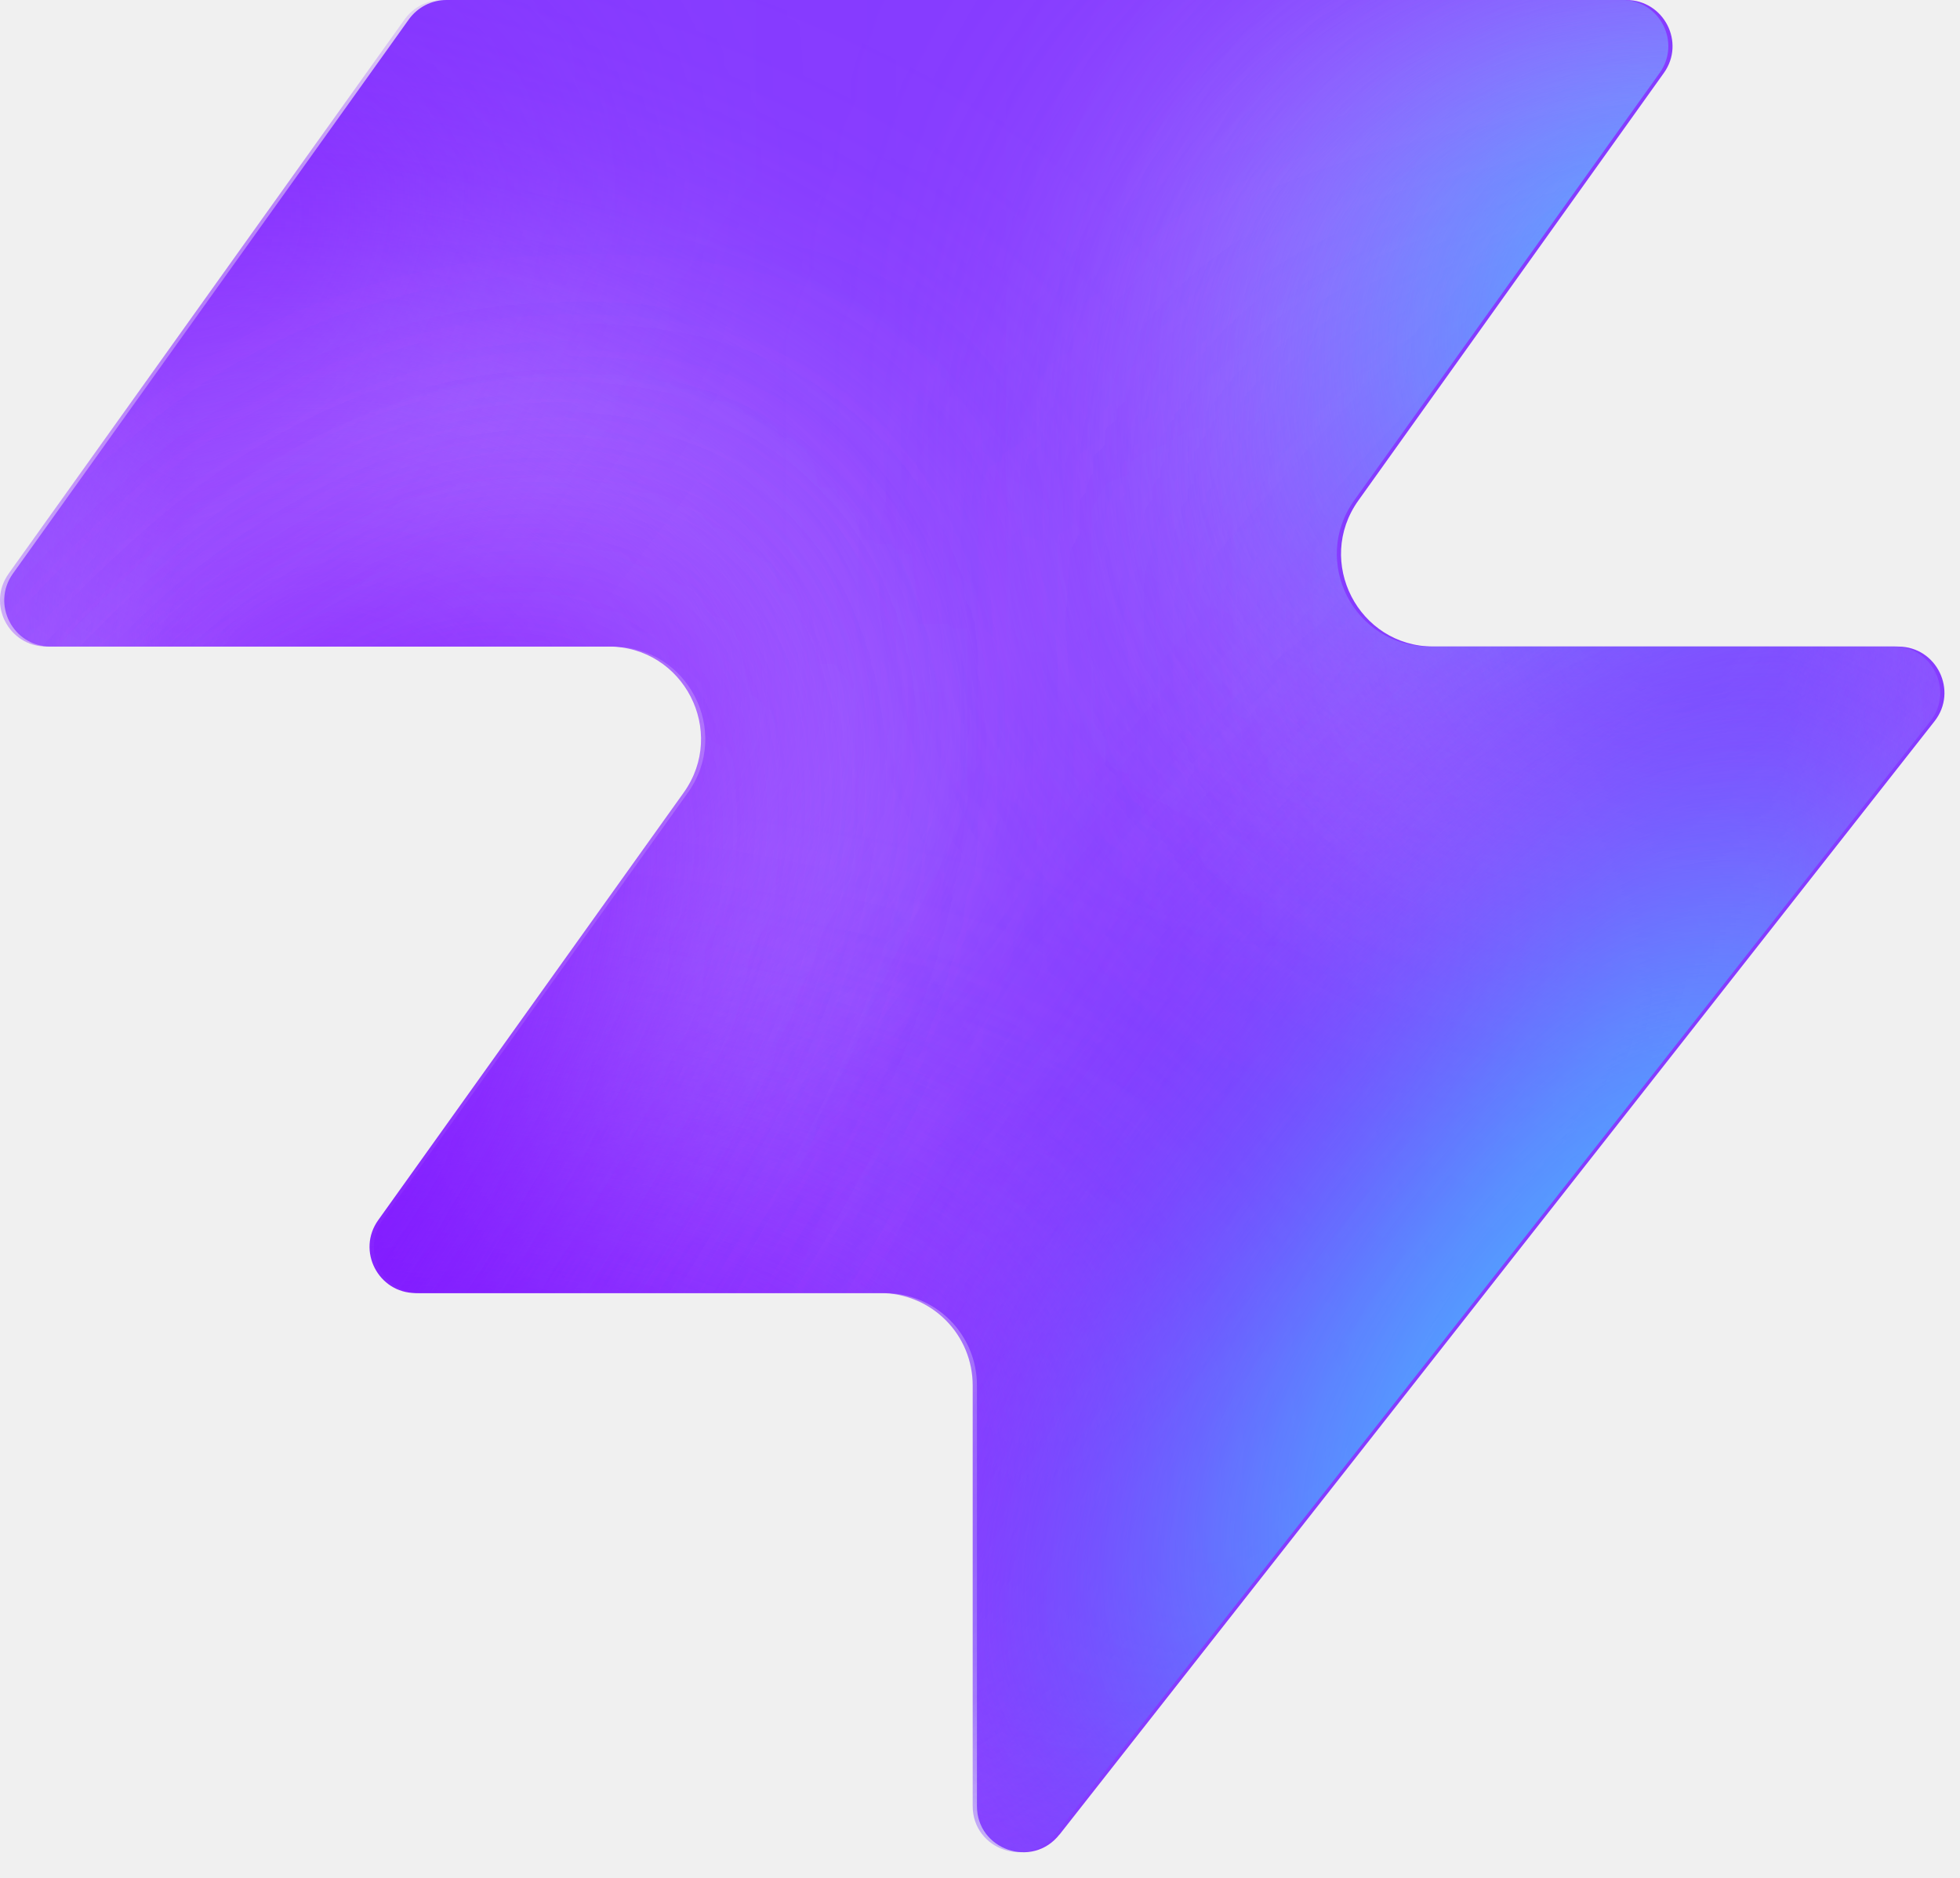
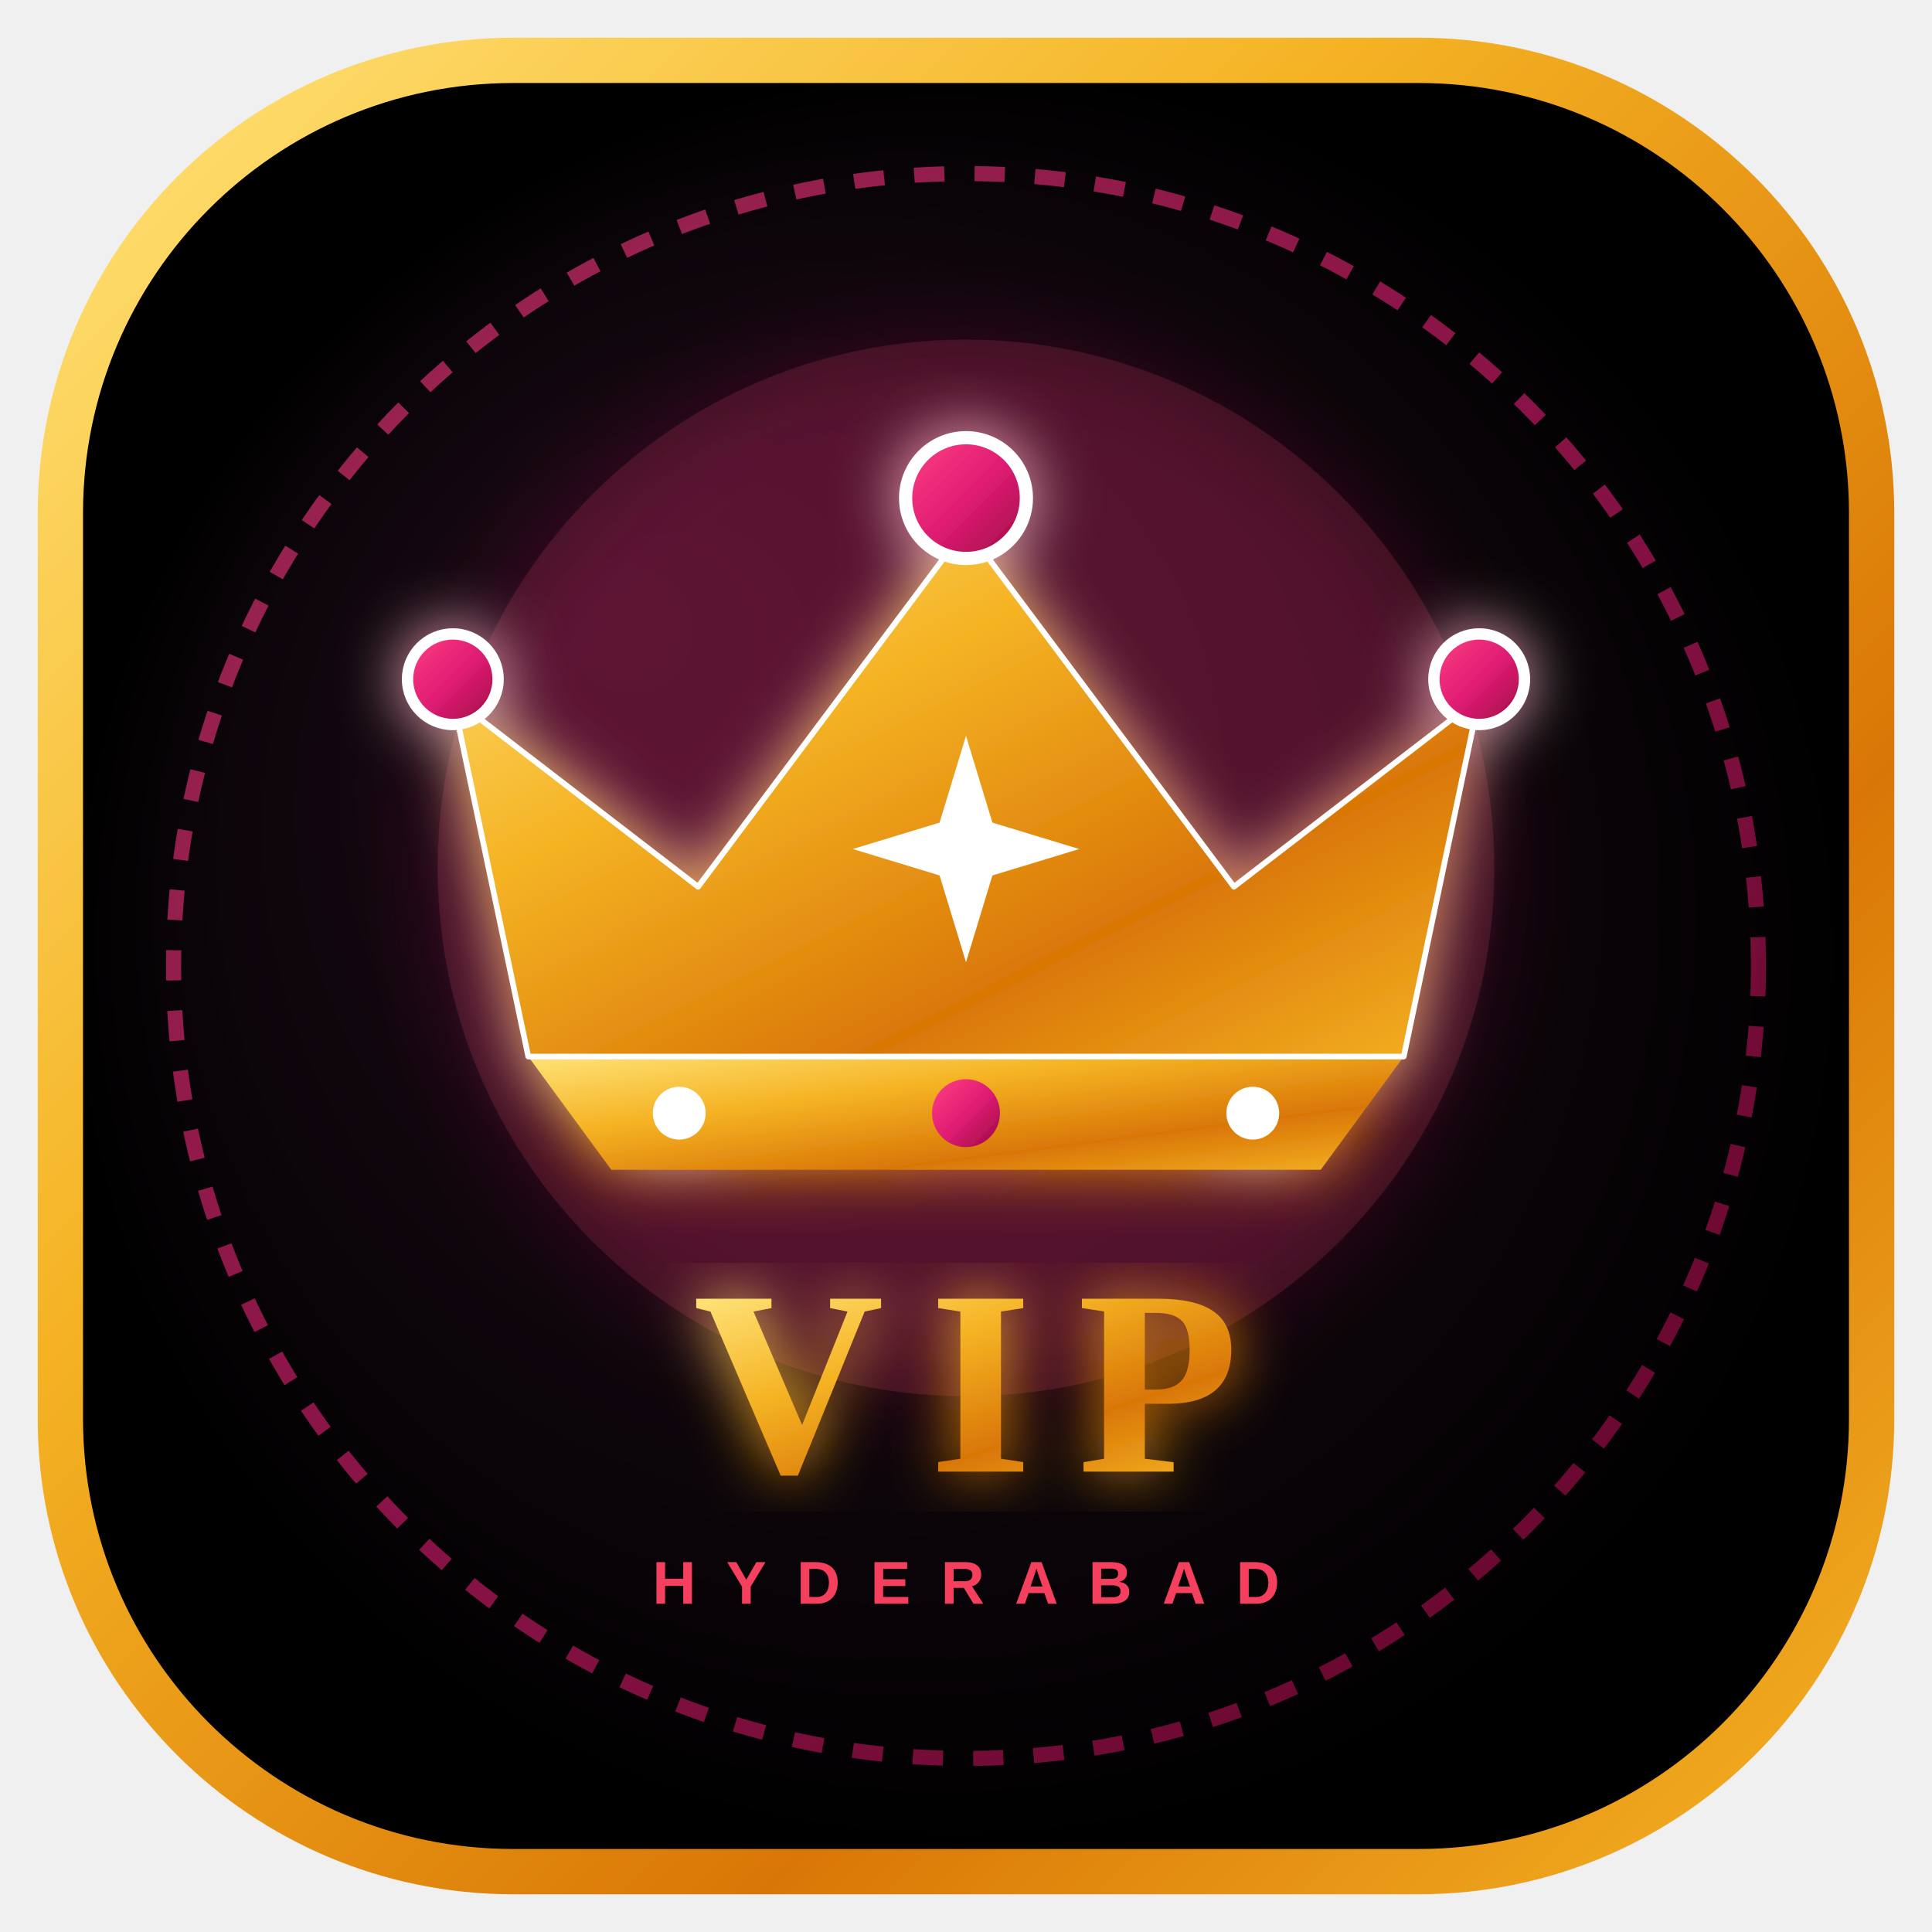
- <svg xmlns="http://www.w3.org/2000/svg" width="48" height="46" fill="none" viewBox="0 0 48 46">
-   <path fill="#863bff" d="M25.946 44.938c-.664.845-2.021.375-2.021-.698V33.937a2.26 2.26 0 0 0-2.262-2.262H10.287c-.92 0-1.456-1.04-.92-1.788l7.48-10.471c1.07-1.497 0-3.578-1.842-3.578H1.237c-.92 0-1.456-1.04-.92-1.788L10.013.474c.214-.297.556-.474.92-.474h28.894c.92 0 1.456 1.04.92 1.788l-7.48 10.471c-1.07 1.498 0 3.579 1.842 3.579h11.377c.943 0 1.473 1.088.89 1.83L25.947 44.94z" style="fill:#863bff;fill:color(display-p3 .525 .23 1);fill-opacity:1" />
-   <mask id="a" width="48" height="46" x="0" y="0" maskUnits="userSpaceOnUse" style="mask-type:alpha">
-     <path fill="#000" d="M25.842 44.938c-.664.844-2.021.375-2.021-.698V33.937a2.26 2.26 0 0 0-2.262-2.262H10.183c-.92 0-1.456-1.04-.92-1.788l7.48-10.471c1.07-1.498 0-3.579-1.842-3.579H1.133c-.92 0-1.456-1.04-.92-1.787L9.91.473c.214-.297.556-.474.92-.474h28.894c.92 0 1.456 1.04.92 1.788l-7.48 10.471c-1.07 1.498 0 3.578 1.842 3.578h11.377c.943 0 1.473 1.088.89 1.832L25.843 44.94z" style="fill:#000;fill-opacity:1" />
-   </mask>
-   <g mask="url(#a)">
-     <g filter="url(#b)">
-       <ellipse cx="5.508" cy="14.704" fill="#ede6ff" rx="5.508" ry="14.704" style="fill:#ede6ff;fill:color(display-p3 .927 .903 1);fill-opacity:1" transform="matrix(.00324 1 1 -.00324 -4.47 31.516)" />
-     </g>
-     <g filter="url(#c)">
-       <ellipse cx="10.399" cy="29.851" fill="#ede6ff" rx="10.399" ry="29.851" style="fill:#ede6ff;fill:color(display-p3 .927 .903 1);fill-opacity:1" transform="matrix(.00324 1 1 -.00324 -39.328 7.883)" />
-     </g>
-     <g filter="url(#d)">
-       <ellipse cx="5.508" cy="30.487" fill="#7e14ff" rx="5.508" ry="30.487" style="fill:#7e14ff;fill:color(display-p3 .492 .077 1);fill-opacity:1" transform="rotate(89.814 -25.913 -14.639)scale(1 -1)" />
-     </g>
-     <g filter="url(#e)">
-       <ellipse cx="5.508" cy="30.599" fill="#7e14ff" rx="5.508" ry="30.599" style="fill:#7e14ff;fill:color(display-p3 .492 .077 1);fill-opacity:1" transform="rotate(89.814 -32.644 -3.334)scale(1 -1)" />
-     </g>
-     <g filter="url(#f)">
-       <ellipse cx="5.508" cy="30.599" fill="#7e14ff" rx="5.508" ry="30.599" style="fill:#7e14ff;fill:color(display-p3 .492 .077 1);fill-opacity:1" transform="matrix(.00324 1 1 -.00324 -34.34 30.47)" />
-     </g>
-     <g filter="url(#g)">
-       <ellipse cx="14.072" cy="22.078" fill="#ede6ff" rx="14.072" ry="22.078" style="fill:#ede6ff;fill:color(display-p3 .927 .903 1);fill-opacity:1" transform="rotate(93.35 24.506 48.493)scale(-1 1)" />
-     </g>
-     <g filter="url(#h)">
-       <ellipse cx="3.47" cy="21.501" fill="#7e14ff" rx="3.47" ry="21.501" style="fill:#7e14ff;fill:color(display-p3 .492 .077 1);fill-opacity:1" transform="rotate(89.009 28.708 47.59)scale(-1 1)" />
-     </g>
-     <g filter="url(#i)">
-       <ellipse cx="3.47" cy="21.501" fill="#7e14ff" rx="3.47" ry="21.501" style="fill:#7e14ff;fill:color(display-p3 .492 .077 1);fill-opacity:1" transform="rotate(89.009 28.708 47.59)scale(-1 1)" />
-     </g>
-     <g filter="url(#j)">
-       <ellipse cx=".387" cy="8.972" fill="#7e14ff" rx="4.407" ry="29.108" style="fill:#7e14ff;fill:color(display-p3 .492 .077 1);fill-opacity:1" transform="rotate(39.51 .387 8.972)" />
-     </g>
-     <g filter="url(#k)">
-       <ellipse cx="47.523" cy="-6.092" fill="#7e14ff" rx="4.407" ry="29.108" style="fill:#7e14ff;fill:color(display-p3 .492 .077 1);fill-opacity:1" transform="rotate(37.892 47.523 -6.092)" />
-     </g>
-     <g filter="url(#l)">
-       <ellipse cx="41.412" cy="6.333" fill="#47bfff" rx="5.971" ry="9.665" style="fill:#47bfff;fill:color(display-p3 .28 .748 1);fill-opacity:1" transform="rotate(37.892 41.412 6.333)" />
-     </g>
-     <g filter="url(#m)">
-       <ellipse cx="-1.879" cy="38.332" fill="#7e14ff" rx="4.407" ry="29.108" style="fill:#7e14ff;fill:color(display-p3 .492 .077 1);fill-opacity:1" transform="rotate(37.892 -1.88 38.332)" />
-     </g>
-     <g filter="url(#n)">
-       <ellipse cx="-1.879" cy="38.332" fill="#7e14ff" rx="4.407" ry="29.108" style="fill:#7e14ff;fill:color(display-p3 .492 .077 1);fill-opacity:1" transform="rotate(37.892 -1.88 38.332)" />
-     </g>
-     <g filter="url(#o)">
-       <ellipse cx="35.651" cy="29.907" fill="#7e14ff" rx="4.407" ry="29.108" style="fill:#7e14ff;fill:color(display-p3 .492 .077 1);fill-opacity:1" transform="rotate(37.892 35.651 29.907)" />
-     </g>
-     <g filter="url(#p)">
-       <ellipse cx="38.418" cy="32.4" fill="#47bfff" rx="5.971" ry="15.297" style="fill:#47bfff;fill:color(display-p3 .28 .748 1);fill-opacity:1" transform="rotate(37.892 38.418 32.4)" />
-     </g>
-   </g>
+ <svg xmlns="http://www.w3.org/2000/svg" viewBox="0 0 512 512" width="100%" height="100%">
  <defs>
-     <filter id="b" width="60.045" height="41.654" x="-19.77" y="16.149" color-interpolation-filters="sRGB" filterUnits="userSpaceOnUse">
-       <feFlood flood-opacity="0" result="BackgroundImageFix" />
-       <feBlend in="SourceGraphic" in2="BackgroundImageFix" result="shape" />
-       <feGaussianBlur result="effect1_foregroundBlur_2002_17158" stdDeviation="7.659" />
+     <radialGradient id="bgGrad" cx="50%" cy="50%" r="50%" fx="30%" fy="30%">
+       <stop offset="0%" stop-color="#1f0a18" />
+       <stop offset="70%" stop-color="#0c050a" />
+       <stop offset="100%" stop-color="#000000" />
+     </radialGradient>
+     <linearGradient id="goldGrad" x1="0%" y1="0%" x2="100%" y2="100%">
+       <stop offset="0%" stop-color="#ffe277" />
+       <stop offset="35%" stop-color="#f5b324" />
+       <stop offset="70%" stop-color="#d97706" />
+       <stop offset="100%" stop-color="#f5b324" />
+     </linearGradient>
+     <linearGradient id="roseGrad" x1="0%" y1="0%" x2="100%" y2="100%">
+       <stop offset="0%" stop-color="#ff4081" />
+       <stop offset="50%" stop-color="#e11d74" />
+       <stop offset="100%" stop-color="#9c0944" />
+     </linearGradient>
+     <filter id="goldGlow" x="-20%" y="-20%" width="140%" height="140%">
+       <feGaussianBlur stdDeviation="8" result="blur" />
+       <feComposite in="SourceGraphic" in2="blur" operator="over" />
    </filter>
-     <filter id="c" width="90.34" height="51.437" x="-54.613" y="-7.533" color-interpolation-filters="sRGB" filterUnits="userSpaceOnUse">
-       <feFlood flood-opacity="0" result="BackgroundImageFix" />
-       <feBlend in="SourceGraphic" in2="BackgroundImageFix" result="shape" />
-       <feGaussianBlur result="effect1_foregroundBlur_2002_17158" stdDeviation="7.659" />
-     </filter>
-     <filter id="d" width="79.355" height="29.4" x="-49.64" y="2.03" color-interpolation-filters="sRGB" filterUnits="userSpaceOnUse">
-       <feFlood flood-opacity="0" result="BackgroundImageFix" />
-       <feBlend in="SourceGraphic" in2="BackgroundImageFix" result="shape" />
-       <feGaussianBlur result="effect1_foregroundBlur_2002_17158" stdDeviation="4.596" />
-     </filter>
-     <filter id="e" width="79.579" height="29.4" x="-45.045" y="20.029" color-interpolation-filters="sRGB" filterUnits="userSpaceOnUse">
-       <feFlood flood-opacity="0" result="BackgroundImageFix" />
-       <feBlend in="SourceGraphic" in2="BackgroundImageFix" result="shape" />
-       <feGaussianBlur result="effect1_foregroundBlur_2002_17158" stdDeviation="4.596" />
-     </filter>
-     <filter id="f" width="79.579" height="29.4" x="-43.513" y="21.178" color-interpolation-filters="sRGB" filterUnits="userSpaceOnUse">
-       <feFlood flood-opacity="0" result="BackgroundImageFix" />
-       <feBlend in="SourceGraphic" in2="BackgroundImageFix" result="shape" />
-       <feGaussianBlur result="effect1_foregroundBlur_2002_17158" stdDeviation="4.596" />
-     </filter>
-     <filter id="g" width="74.749" height="58.852" x="15.756" y="-17.901" color-interpolation-filters="sRGB" filterUnits="userSpaceOnUse">
-       <feFlood flood-opacity="0" result="BackgroundImageFix" />
-       <feBlend in="SourceGraphic" in2="BackgroundImageFix" result="shape" />
-       <feGaussianBlur result="effect1_foregroundBlur_2002_17158" stdDeviation="7.659" />
-     </filter>
-     <filter id="h" width="61.377" height="25.362" x="23.548" y="2.284" color-interpolation-filters="sRGB" filterUnits="userSpaceOnUse">
-       <feFlood flood-opacity="0" result="BackgroundImageFix" />
-       <feBlend in="SourceGraphic" in2="BackgroundImageFix" result="shape" />
-       <feGaussianBlur result="effect1_foregroundBlur_2002_17158" stdDeviation="4.596" />
-     </filter>
-     <filter id="i" width="61.377" height="25.362" x="23.548" y="2.284" color-interpolation-filters="sRGB" filterUnits="userSpaceOnUse">
-       <feFlood flood-opacity="0" result="BackgroundImageFix" />
-       <feBlend in="SourceGraphic" in2="BackgroundImageFix" result="shape" />
-       <feGaussianBlur result="effect1_foregroundBlur_2002_17158" stdDeviation="4.596" />
-     </filter>
-     <filter id="j" width="56.045" height="63.649" x="-27.636" y="-22.853" color-interpolation-filters="sRGB" filterUnits="userSpaceOnUse">
-       <feFlood flood-opacity="0" result="BackgroundImageFix" />
-       <feBlend in="SourceGraphic" in2="BackgroundImageFix" result="shape" />
-       <feGaussianBlur result="effect1_foregroundBlur_2002_17158" stdDeviation="4.596" />
-     </filter>
-     <filter id="k" width="54.814" height="64.646" x="20.116" y="-38.415" color-interpolation-filters="sRGB" filterUnits="userSpaceOnUse">
-       <feFlood flood-opacity="0" result="BackgroundImageFix" />
-       <feBlend in="SourceGraphic" in2="BackgroundImageFix" result="shape" />
-       <feGaussianBlur result="effect1_foregroundBlur_2002_17158" stdDeviation="4.596" />
-     </filter>
-     <filter id="l" width="33.541" height="35.313" x="24.641" y="-11.323" color-interpolation-filters="sRGB" filterUnits="userSpaceOnUse">
-       <feFlood flood-opacity="0" result="BackgroundImageFix" />
-       <feBlend in="SourceGraphic" in2="BackgroundImageFix" result="shape" />
-       <feGaussianBlur result="effect1_foregroundBlur_2002_17158" stdDeviation="4.596" />
-     </filter>
-     <filter id="m" width="54.814" height="64.646" x="-29.286" y="6.009" color-interpolation-filters="sRGB" filterUnits="userSpaceOnUse">
-       <feFlood flood-opacity="0" result="BackgroundImageFix" />
-       <feBlend in="SourceGraphic" in2="BackgroundImageFix" result="shape" />
-       <feGaussianBlur result="effect1_foregroundBlur_2002_17158" stdDeviation="4.596" />
-     </filter>
-     <filter id="n" width="54.814" height="64.646" x="-29.286" y="6.009" color-interpolation-filters="sRGB" filterUnits="userSpaceOnUse">
-       <feFlood flood-opacity="0" result="BackgroundImageFix" />
-       <feBlend in="SourceGraphic" in2="BackgroundImageFix" result="shape" />
-       <feGaussianBlur result="effect1_foregroundBlur_2002_17158" stdDeviation="4.596" />
-     </filter>
-     <filter id="o" width="54.814" height="64.646" x="8.244" y="-2.416" color-interpolation-filters="sRGB" filterUnits="userSpaceOnUse">
-       <feFlood flood-opacity="0" result="BackgroundImageFix" />
-       <feBlend in="SourceGraphic" in2="BackgroundImageFix" result="shape" />
-       <feGaussianBlur result="effect1_foregroundBlur_2002_17158" stdDeviation="4.596" />
-     </filter>
-     <filter id="p" width="39.409" height="43.623" x="18.713" y="10.588" color-interpolation-filters="sRGB" filterUnits="userSpaceOnUse">
-       <feFlood flood-opacity="0" result="BackgroundImageFix" />
-       <feBlend in="SourceGraphic" in2="BackgroundImageFix" result="shape" />
-       <feGaussianBlur result="effect1_foregroundBlur_2002_17158" stdDeviation="4.596" />
+     <filter id="roseGlow" x="-20%" y="-20%" width="140%" height="140%">
+       <feGaussianBlur stdDeviation="12" result="blur" />
+       <feComposite in="SourceGraphic" in2="blur" operator="over" />
    </filter>
  </defs>
+   <rect x="16" y="16" width="480" height="480" rx="120" fill="url(#bgGrad)" stroke="url(#goldGrad)" stroke-width="12" />
+   <circle cx="256" cy="256" r="210" fill="none" stroke="url(#roseGrad)" stroke-width="4" stroke-opacity="0.6" stroke-dasharray="8 8" />
+   <circle cx="256" cy="230" r="140" fill="#e11d74" fill-opacity="0.18" filter="url(#roseGlow)" />
+   <g filter="url(#goldGlow)">
+     <path d="M140 280 L372 280 L350 310 L162 310 Z" fill="url(#goldGrad)" />
+     <circle cx="180" cy="295" r="7" fill="#ffffff" />
+     <circle cx="256" cy="295" r="9" fill="url(#roseGrad)" />
+     <circle cx="332" cy="295" r="7" fill="#ffffff" />
+     <path d="M140 280 L120 185 L185 235 L256 140 L327 235 L392 185 L372 280 Z" fill="url(#goldGrad)" stroke="#fff" stroke-width="1.5" stroke-linejoin="round" />
+     <circle cx="120" cy="180" r="12" fill="url(#roseGrad)" stroke="#ffffff" stroke-width="3" />
+     <circle cx="256" cy="132" r="16" fill="url(#roseGrad)" stroke="#ffffff" stroke-width="3.5" />
+     <circle cx="392" cy="180" r="12" fill="url(#roseGrad)" stroke="#ffffff" stroke-width="3" />
+     <path d="M256 195 L263 218 L286 225 L263 232 L256 255 L249 232 L226 225 L249 218 Z" fill="#ffffff" />
+   </g>
+   <text x="256" y="390" text-anchor="middle" font-family="'Playfair Display', 'Times New Roman', serif" font-size="70" font-weight="900" letter-spacing="12" fill="url(#goldGrad)" filter="url(#goldGlow)">
+     VIP
+   </text>
+   <text x="256" y="425" text-anchor="middle" font-family="Arial, sans-serif" font-size="16" font-weight="900" letter-spacing="8" fill="#f43f5e">
+     HYDERABAD
+   </text>
</svg>
